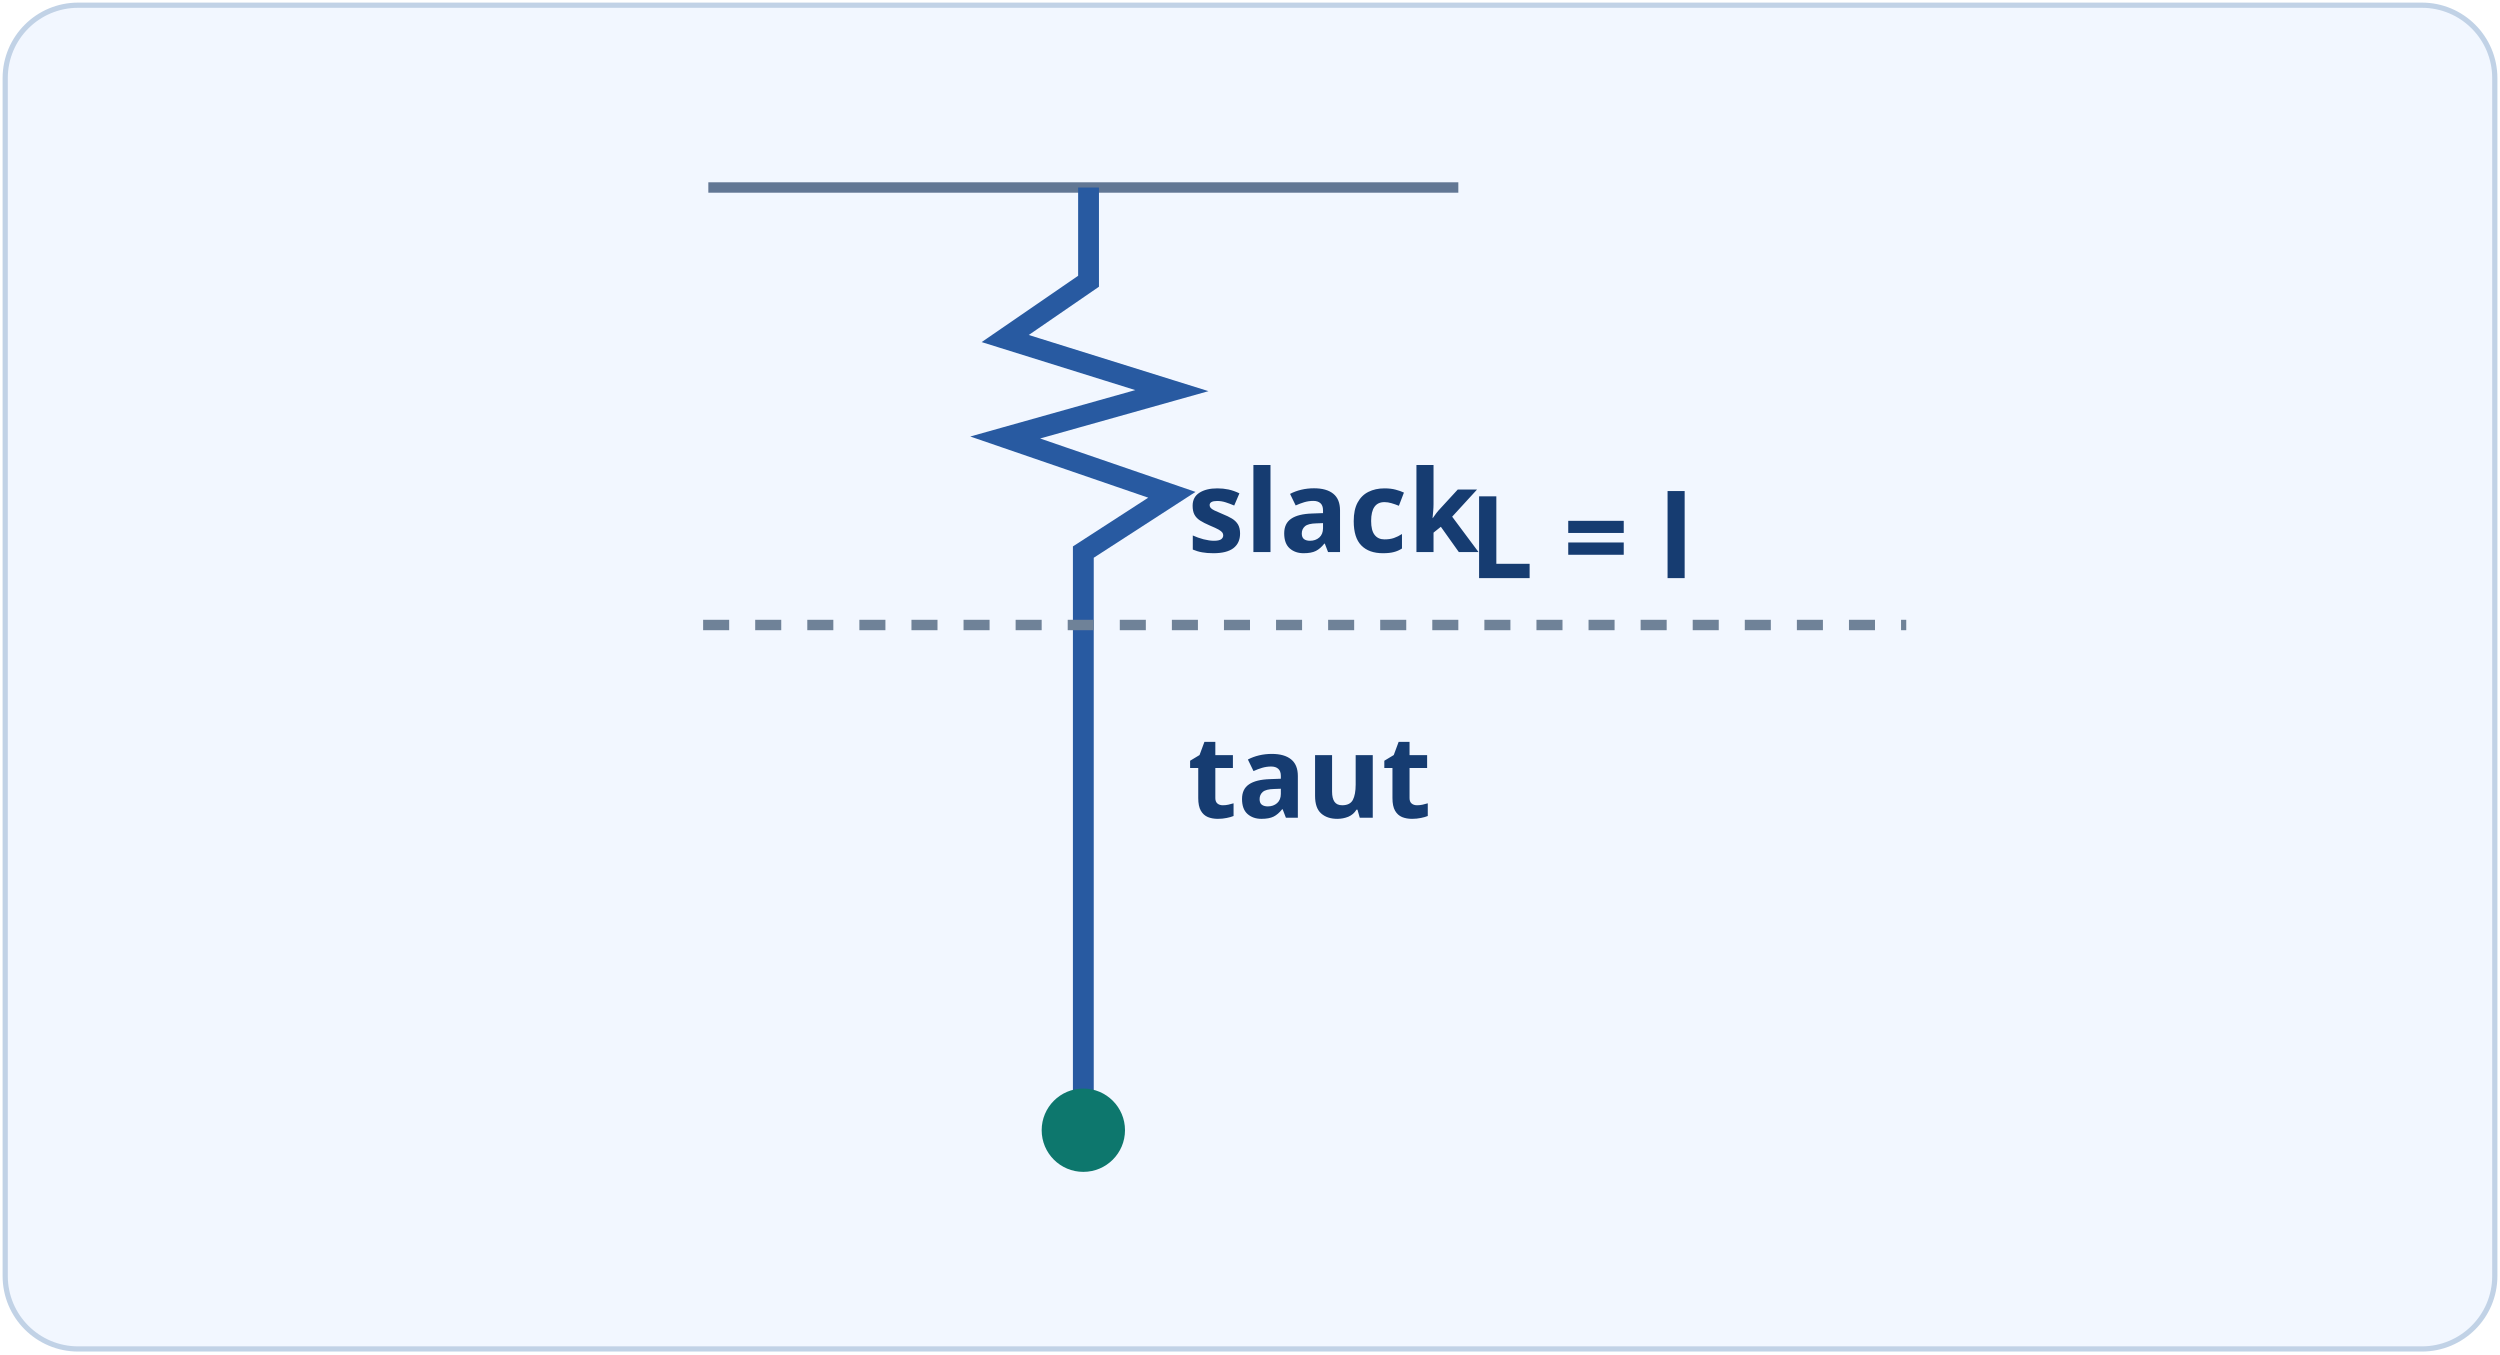
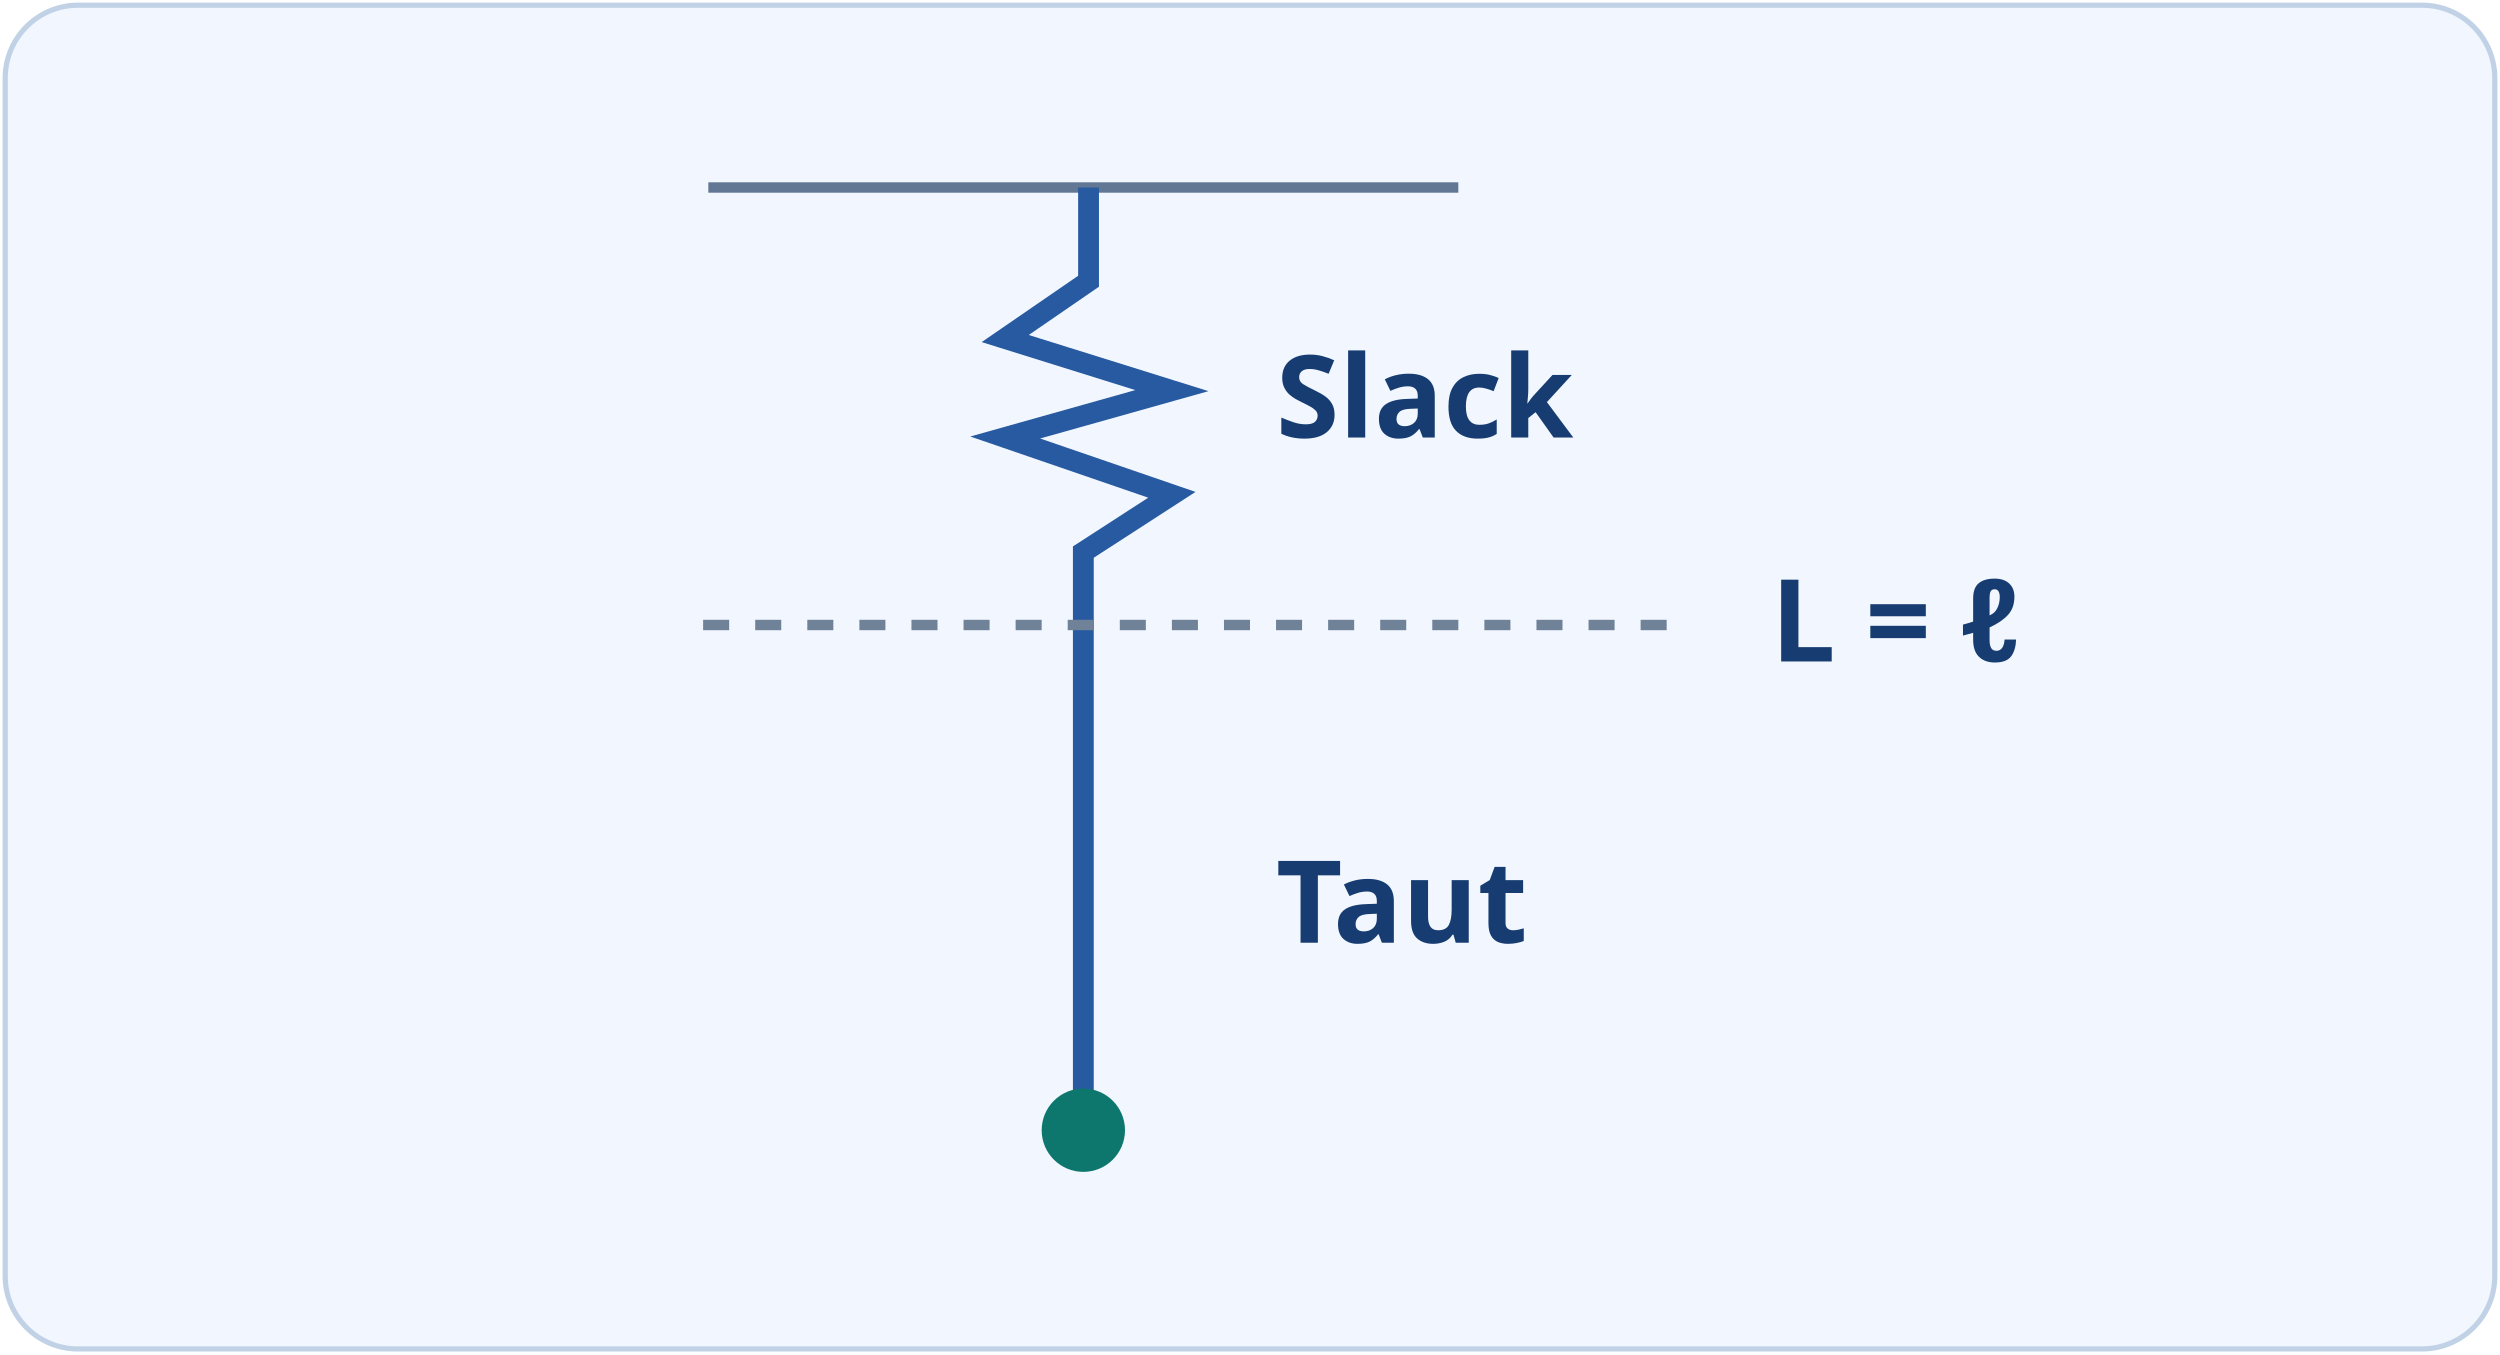
<svg xmlns="http://www.w3.org/2000/svg" width="480" height="260" viewBox="0 0 480 260" role="img">
  <style>.spring{fill:none;stroke:#285aa1;stroke-width:4}.axis{fill:none;stroke:#627794;stroke-width:2}.guide{fill:none;stroke:#6f8298;stroke-width:2;stroke-dasharray:5 5}.load{fill:#0d776d}.energy{fill:#c8e8da;stroke:#258165;stroke-width:2}text{font:700 22px system-ui;fill:#163c71}</style>
  <rect x="1" y="1" width="478" height="258" rx="14" fill="#f2f7ff" stroke="#c1d2e6" />
  <path d="M136 36H280" class="axis" />
  <path d="M209 36V54L193 65L225 75L193 84L225 95L208 106V217" class="spring" />
-   <path d="M135 120H366" class="guide" />
+   <path d="M135 120H325" class="guide" />
  <circle cx="208" cy="217" r="8" class="load" />
-   <text x="228" y="106">slack</text>
-   <text x="228" y="157">taut</text>
-   <text x="282" y="111">L = l</text>
+   <text x="245" y="84">Slack</text>
+   <text x="245" y="181">Taut</text>
+   <text x="340" y="127">L = ℓ</text>
</svg>
